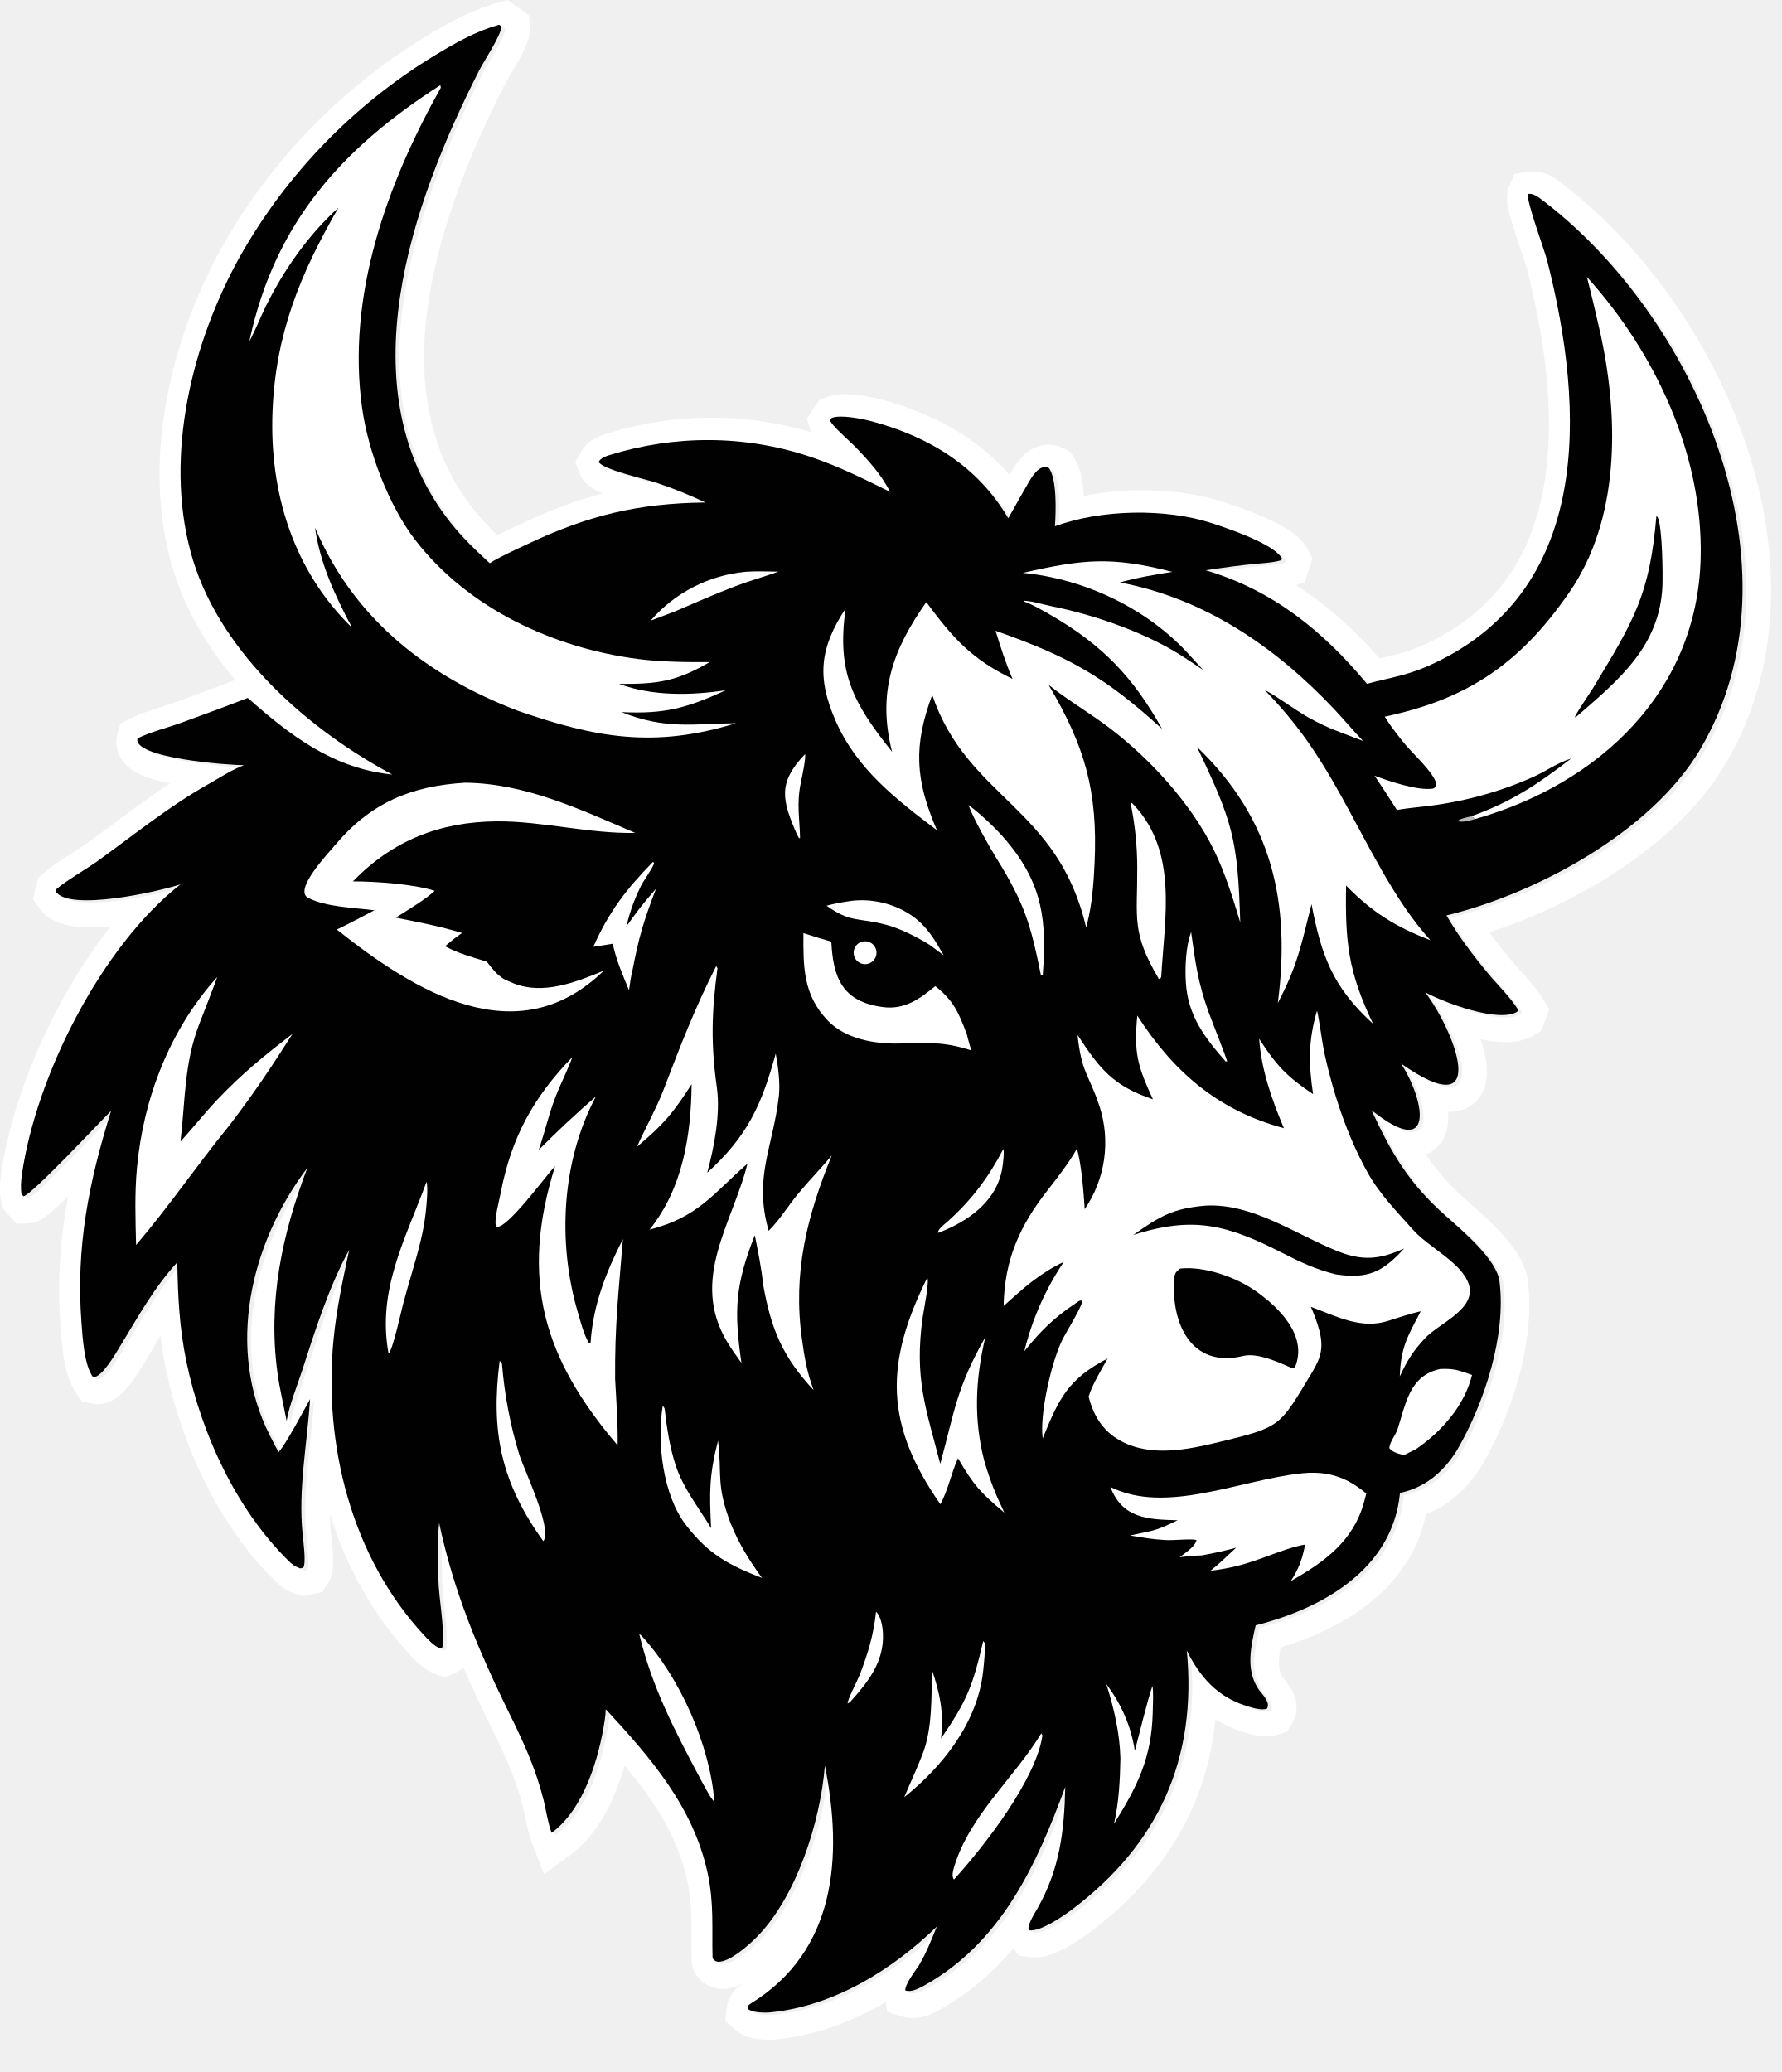
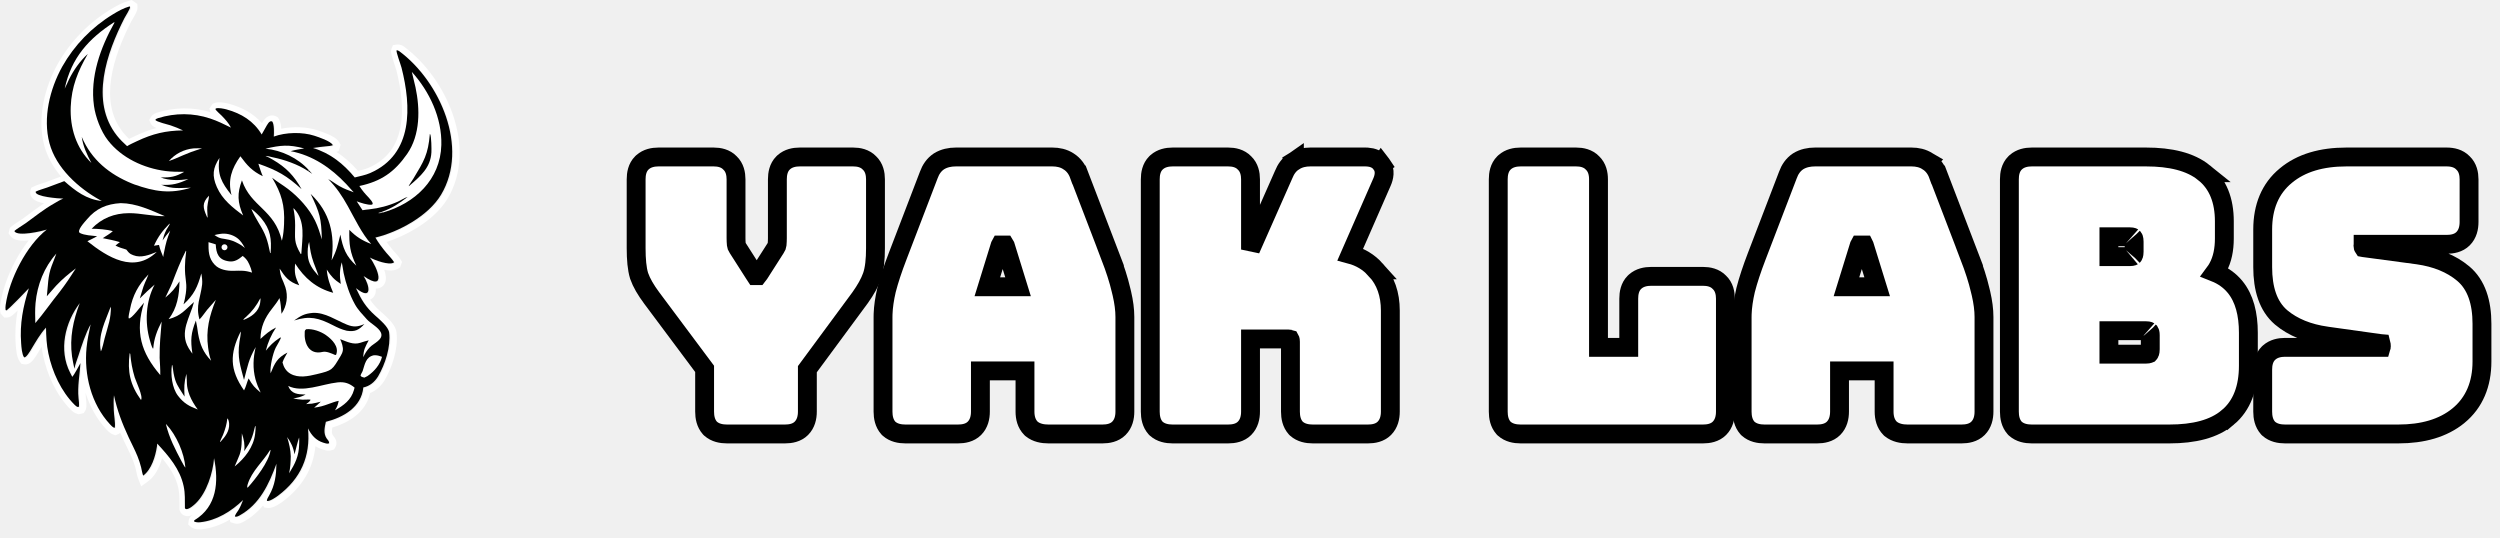
- <svg xmlns="http://www.w3.org/2000/svg" width="49" height="57" viewBox="0 0 49 57" fill="none">
+ <svg xmlns="http://www.w3.org/2000/svg" width="265" height="57" viewBox="0 0 265 57" fill="none">
  <path d="M14.552 0.418L14.575 0.739C14.586 0.89 14.552 1.019 14.532 1.086C14.508 1.165 14.477 1.242 14.448 1.308C14.388 1.441 14.312 1.584 14.24 1.711C14.168 1.839 14.091 1.968 14.029 2.072C13.962 2.186 13.922 2.254 13.904 2.289C12.98 4.102 12.094 6.229 11.783 8.322C11.474 10.406 11.741 12.392 13.036 14.024C13.238 14.279 13.446 14.496 13.681 14.723C13.933 14.596 14.193 14.478 14.331 14.413C15.117 14.041 15.845 13.765 16.584 13.572C16.572 13.566 16.56 13.562 16.548 13.556C16.466 13.521 16.37 13.476 16.281 13.418C16.224 13.38 16.032 13.254 15.939 13.014L15.822 12.71L15.984 12.428C16.192 12.068 16.576 11.962 16.665 11.934C18.507 11.363 20.459 11.336 22.309 11.889C22.3 11.865 22.29 11.839 22.283 11.812L22.199 11.511L22.533 11.01L22.726 10.931C22.908 10.857 23.096 10.845 23.222 10.844C23.363 10.842 23.506 10.855 23.634 10.872C23.889 10.906 24.139 10.963 24.29 11.004C25.637 11.371 26.852 12.012 27.77 13.063C27.834 12.951 27.93 12.792 28.025 12.674C28.11 12.569 28.254 12.414 28.463 12.318C28.698 12.21 28.979 12.195 29.246 12.325L29.299 12.352L29.441 12.432L29.532 12.567C29.659 12.757 29.719 12.974 29.753 13.14C29.787 13.306 29.804 13.48 29.814 13.644C31.076 13.387 32.535 13.443 33.653 13.809C33.885 13.885 34.34 14.037 34.77 14.225C34.984 14.319 35.21 14.429 35.405 14.553C35.576 14.661 35.826 14.84 35.968 15.105L36.104 15.358L36.017 15.632L36.002 15.68L35.894 16.023L35.65 16.097C36.514 16.648 37.265 17.336 37.949 18.112C38.379 18.01 38.693 17.947 39.083 17.777C41.134 16.879 42.099 15.322 42.45 13.478C42.797 11.654 42.536 9.558 42.056 7.605L42.008 7.416C41.973 7.277 41.843 6.912 41.7 6.469C41.634 6.267 41.569 6.055 41.523 5.879C41.501 5.792 41.479 5.698 41.466 5.61C41.46 5.567 41.453 5.51 41.453 5.448C41.453 5.402 41.453 5.278 41.509 5.142L41.653 4.789L42.028 4.727C42.23 4.694 42.406 4.736 42.521 4.777C42.626 4.815 42.72 4.866 42.799 4.921L42.832 4.944L42.832 4.944C45.102 6.628 47.035 9.297 48.021 12.2C49.006 15.103 49.068 18.326 47.447 21.046C46.697 22.305 45.473 23.365 44.153 24.178C43.13 24.809 42.021 25.309 40.97 25.65C41.159 25.911 41.363 26.168 41.571 26.417L41.667 26.531C41.764 26.641 41.862 26.746 41.983 26.884C42.132 27.053 42.295 27.248 42.439 27.474L42.619 27.758L42.484 28.128L42.404 28.347L42.206 28.471C41.894 28.667 41.525 28.681 41.264 28.665C41.087 28.655 40.904 28.627 40.725 28.589C40.813 28.842 40.878 29.101 40.898 29.342C40.913 29.541 40.906 29.817 40.768 30.073C40.603 30.38 40.307 30.556 39.973 30.583C39.926 30.586 39.88 30.587 39.833 30.585C39.845 30.726 39.842 30.868 39.817 31.004C39.782 31.194 39.689 31.44 39.459 31.622C39.384 31.682 39.305 31.726 39.224 31.758C39.497 32.168 39.811 32.535 40.237 32.924L40.322 33L40.322 33C40.527 33.183 40.912 33.51 41.245 33.864C41.413 34.043 41.585 34.246 41.723 34.46C41.857 34.667 41.992 34.932 42.029 35.23L42.039 35.309C42.222 36.99 41.554 38.962 40.772 40.303L40.768 40.31L40.764 40.316C40.4 40.907 39.89 41.399 39.225 41.661C38.795 43.734 36.911 44.816 35.227 45.322C35.203 45.452 35.187 45.57 35.183 45.685C35.175 45.89 35.21 46.029 35.283 46.142L35.295 46.157C35.306 46.172 35.319 46.188 35.34 46.214C35.374 46.257 35.434 46.331 35.487 46.414C35.563 46.533 35.823 46.971 35.532 47.433L35.401 47.642L35.166 47.718C34.91 47.801 34.665 47.764 34.529 47.736C34.383 47.706 34.236 47.657 34.173 47.637L34.172 47.637C33.897 47.55 33.652 47.435 33.434 47.297C33.203 49.652 32.046 51.605 29.994 53.146C29.863 53.244 29.619 53.417 29.355 53.563C29.224 53.636 29.072 53.711 28.915 53.766C28.776 53.814 28.55 53.877 28.306 53.838L28.022 53.794L27.878 53.591C27.33 54.249 26.666 54.833 25.842 55.29L25.841 55.29C25.766 55.332 25.631 55.406 25.476 55.456C25.326 55.505 25.075 55.559 24.799 55.47L24.41 55.343L24.363 55.078C23.463 55.606 22.46 55.988 21.389 56.099C21.264 56.113 21.087 56.118 20.91 56.1C20.821 56.091 20.715 56.074 20.608 56.042C20.509 56.013 20.357 55.955 20.22 55.835L19.948 55.595L19.995 55.236C19.995 55.233 19.995 55.231 19.996 55.227C19.996 55.224 19.997 55.218 19.997 55.213C19.999 55.203 20.001 55.185 20.005 55.164C20.012 55.122 20.027 55.049 20.065 54.965C20.153 54.773 20.295 54.665 20.39 54.607L20.39 54.606C20.427 54.584 20.462 54.561 20.497 54.538C20.47 54.553 20.443 54.567 20.415 54.58C20.28 54.643 20.084 54.715 19.859 54.713L19.849 54.712L19.839 54.712C19.673 54.705 19.509 54.649 19.373 54.555C19.238 54.461 19.033 54.254 19.025 53.921C19.004 53.067 19.057 52.549 18.933 51.875L18.905 51.738C18.647 50.535 18.001 49.545 17.18 48.57C17.107 48.83 17.018 49.093 16.911 49.349C16.652 49.968 16.265 50.606 15.681 51.034L14.968 51.555L14.645 50.734C14.574 50.553 14.527 50.352 14.492 50.191C14.452 50.007 14.43 49.885 14.4 49.76L14.365 49.627C14.281 49.315 14.178 49.008 14.058 48.709L14.057 48.708C13.78 48.016 13.469 47.452 13.124 46.71C12.992 46.425 12.866 46.146 12.747 45.868C12.697 45.917 12.647 45.953 12.604 45.978C12.541 46.015 12.482 46.036 12.479 46.037C12.467 46.041 12.469 46.041 12.475 46.038L12.23 46.146L11.971 46.048C11.77 45.972 11.611 45.844 11.514 45.757C11.409 45.663 11.316 45.561 11.26 45.501L11.259 45.501C10.233 44.391 9.515 43.062 9.076 41.647C9.078 41.796 9.084 41.944 9.096 42.091L9.106 42.195L9.128 42.399C9.138 42.493 9.149 42.603 9.156 42.705C9.163 42.811 9.168 42.934 9.162 43.049C9.16 43.107 9.154 43.177 9.14 43.249C9.128 43.312 9.1 43.43 9.025 43.55L8.875 43.793L8.596 43.856L8.515 43.874L8.335 43.914L8.16 43.858C8.031 43.817 7.911 43.763 7.793 43.682C7.687 43.609 7.602 43.526 7.544 43.468L7.543 43.467C5.987 41.926 4.992 39.718 4.566 37.664C4.501 37.351 4.452 37.047 4.416 36.749C4.397 36.779 4.379 36.809 4.36 36.84L3.991 37.452C3.945 37.529 3.793 37.789 3.625 38.015C3.543 38.127 3.433 38.262 3.305 38.373C3.242 38.428 3.151 38.497 3.038 38.549C2.925 38.601 2.742 38.657 2.525 38.613L2.266 38.56L2.11 38.346C1.885 38.037 1.797 37.619 1.752 37.332C1.702 37.016 1.681 36.69 1.666 36.494C1.57 35.231 1.659 34.063 1.872 32.913C1.789 32.994 1.71 33.07 1.636 33.139C1.526 33.242 1.418 33.339 1.324 33.413C1.279 33.45 1.223 33.491 1.165 33.527C1.136 33.545 1.095 33.569 1.045 33.59C1.004 33.608 0.908 33.647 0.781 33.653L0.46 33.667L0.058 33.222L0.025 33.028C-0.02 32.761 0.005 32.474 0.031 32.29C0.237 30.837 0.818 29.186 1.62 27.683C2.034 26.907 2.515 26.156 3.047 25.484C2.757 25.511 2.464 25.522 2.2 25.501C2.021 25.488 1.827 25.458 1.646 25.394C1.47 25.331 1.244 25.215 1.084 24.986L0.907 24.735L1.047 24.155L1.204 24.015C1.366 23.868 1.634 23.693 1.843 23.557C2.084 23.402 2.292 23.271 2.424 23.176C3.135 22.662 3.876 22.078 4.67 21.554C4.421 21.501 4.176 21.436 3.969 21.352C3.823 21.293 3.634 21.201 3.481 21.054C3.311 20.889 3.126 20.585 3.23 20.2L3.31 19.904L3.584 19.767C3.806 19.656 4.059 19.569 4.276 19.498C4.514 19.42 4.702 19.364 4.875 19.301C5.41 19.106 5.941 18.91 6.468 18.708C5.656 17.737 5.014 16.632 4.689 15.416C3.91 12.509 4.743 9.251 6.108 6.793L6.109 6.79L6.11 6.788C7.453 4.412 9.383 2.42 11.716 1.004L11.718 1.003C12.302 0.65 12.892 0.306 13.646 0.09L13.959 0L14.552 0.418ZM13.833 0.744C13.174 0.933 12.652 1.234 12.07 1.586L11.861 1.714C9.721 3.061 7.948 4.919 6.703 7.123L6.642 7.234C5.368 9.583 4.64 12.601 5.346 15.24C6.049 17.864 8.409 20.002 10.729 21.28L10.898 21.372C9.264 21.203 8.098 20.306 6.92 19.264C6.318 19.497 5.714 19.72 5.108 19.941L4.963 19.991C4.611 20.11 4.192 20.225 3.888 20.376C3.742 20.918 6.391 21.117 6.817 21.113C6.449 21.256 6.16 21.453 5.822 21.645C4.756 22.246 3.814 23.011 2.823 23.728L2.763 23.77C2.443 23.992 1.873 24.329 1.659 24.52L1.641 24.595C2.024 25.141 4.455 24.595 5.072 24.391C2.905 26.083 1.09 29.669 0.705 32.385C0.682 32.547 0.669 32.751 0.696 32.913L0.75 32.972C0.955 32.963 2.87 30.906 3.16 30.625C2.546 32.579 2.189 34.385 2.345 36.443C2.377 36.859 2.419 37.613 2.661 37.945C2.862 37.986 3.197 37.45 3.355 37.19L3.41 37.098C3.905 36.286 4.336 35.493 4.982 34.789C4.999 35.732 5.038 36.586 5.233 37.525C5.639 39.485 6.585 41.56 8.022 42.983C8.142 43.102 8.208 43.158 8.367 43.209L8.447 43.191C8.531 43.057 8.448 42.459 8.428 42.263C8.304 41.028 8.556 39.783 8.635 38.554C8.429 38.915 8.003 39.741 7.768 40.014C7.685 39.862 7.608 39.711 7.53 39.557C6.317 37.167 6.984 34.273 8.559 32.192C7.859 34.028 7.47 35.866 7.738 37.83C7.798 38.273 7.904 38.711 7.989 39.153C8.063 38.717 8.288 38.167 8.428 37.733C8.766 36.685 9.171 35.413 9.712 34.447C9.537 35.262 9.361 36.077 9.279 36.917C9 39.794 9.765 42.882 11.759 45.038L11.857 45.142C11.953 45.241 12.067 45.345 12.18 45.398L12.211 45.411C12.253 45.392 12.277 45.393 12.281 45.355C12.333 44.804 12.181 44.072 12.165 43.532C12.149 43.028 12.129 42.434 12.185 41.964C12.531 43.58 13.045 44.921 13.742 46.423C14.062 47.112 14.405 47.745 14.69 48.455C14.839 48.826 14.963 49.206 15.06 49.594C15.126 49.865 15.181 50.235 15.278 50.484C16.167 49.834 16.581 48.438 16.74 47.389C16.755 47.288 16.765 47.187 16.768 47.084C17.995 48.41 19.179 49.769 19.571 51.595C19.748 52.421 19.686 53.079 19.706 53.905C19.707 53.971 19.778 54.017 19.84 54.029L19.866 54.032C20.142 54.034 20.548 53.702 20.782 53.486L20.871 53.402C22 52.304 22.675 50.188 22.795 48.633C23.299 51.152 23.102 53.744 20.746 55.187C20.677 55.229 20.678 55.259 20.67 55.324C20.799 55.437 21.149 55.44 21.318 55.422C23.063 55.241 24.653 54.249 25.875 53.063C25.726 53.426 25.578 53.808 25.374 54.143C25.276 54.289 24.983 54.674 25.009 54.822C25.171 54.875 25.363 54.776 25.512 54.694C27.645 53.513 28.619 51.365 29.408 49.221C29.381 50.449 29.254 51.484 28.641 52.568C28.561 52.711 28.336 53.058 28.412 53.166C28.718 53.214 29.351 52.777 29.584 52.602C31.977 50.806 33.037 48.449 32.751 45.471C33.111 46.192 33.587 46.74 34.376 46.987C34.535 47.037 34.756 47.115 34.923 47.079L34.956 47.07C35.069 46.891 34.812 46.667 34.712 46.513C34.368 45.982 34.519 45.348 34.647 44.777C36.486 44.312 38.416 43.231 38.617 41.134C39.271 40.999 39.78 40.589 40.148 40.016L40.184 39.96C40.937 38.668 41.542 36.808 41.354 35.315C41.277 34.703 40.312 33.903 39.869 33.509C38.857 32.609 38.396 31.815 37.833 30.605C39.584 32.002 39.316 30.365 38.646 29.324C41.147 31.072 40.118 28.422 39.309 27.361C39.814 27.635 41.285 28.198 41.819 27.909L41.844 27.894L41.864 27.839C41.663 27.523 41.398 27.257 41.152 26.975L41.048 26.853C40.635 26.357 40.215 25.808 39.896 25.248C42.318 24.662 45.414 23.015 46.798 20.803L46.862 20.697C49.84 15.701 46.733 8.685 42.426 5.491C42.351 5.435 42.236 5.383 42.139 5.399L42.137 5.407C42.09 5.602 42.585 6.921 42.668 7.248C43.708 11.335 43.935 16.396 39.356 18.4C38.789 18.649 38.285 18.72 37.706 18.875L37.592 18.74C36.409 17.352 35.061 16.282 33.27 15.753C33.769 15.679 34.262 15.607 34.764 15.565C34.932 15.551 35.115 15.535 35.282 15.495L35.352 15.475L35.368 15.427C35.154 15.029 33.901 14.607 33.441 14.456C32.181 14.043 30.396 14.071 29.125 14.542C29.151 14.157 29.18 13.322 28.985 12.978L28.966 12.946C28.658 12.773 28.409 13.332 28.278 13.55C28.128 13.802 27.989 14.067 27.841 14.321C27.031 12.949 25.77 12.142 24.259 11.703L24.111 11.661C23.854 11.591 23.233 11.46 22.983 11.562L22.939 11.628C22.977 11.767 23.465 12.186 23.593 12.317L23.733 12.462C24.06 12.803 24.378 13.172 24.588 13.593C23.893 13.252 23.263 12.934 22.526 12.675L22.377 12.624C20.584 12.027 18.671 12.025 16.867 12.585L16.824 12.598C16.724 12.632 16.625 12.679 16.574 12.768C16.653 12.972 17.885 13.25 18.168 13.345C18.642 13.504 19.059 13.675 19.511 13.887C17.669 13.909 16.294 14.236 14.622 15.028L14.377 15.144C14.101 15.273 13.761 15.436 13.576 15.559C13.206 15.217 12.879 14.909 12.565 14.525L12.502 14.448C9.648 10.85 11.367 5.816 13.21 2.153L13.297 1.98C13.413 1.753 13.881 1.047 13.896 0.81V0.789L13.833 0.744Z" fill="white" />
  <path d="M13.729 0.68L13.791 0.724C13.807 0.937 13.312 1.681 13.193 1.916C11.319 5.592 9.499 10.729 12.398 14.383C12.731 14.803 13.076 15.13 13.472 15.494C13.718 15.33 14.24 15.095 14.518 14.964C16.189 14.172 17.564 13.845 19.406 13.823C18.954 13.61 18.538 13.44 18.063 13.281C17.78 13.186 16.548 12.908 16.469 12.704C16.528 12.602 16.649 12.556 16.762 12.52C18.567 11.961 20.48 11.962 22.273 12.56C23.075 12.827 23.742 13.165 24.483 13.529C24.243 13.047 23.862 12.635 23.488 12.252C23.36 12.122 22.873 11.702 22.834 11.564L22.878 11.498C23.129 11.396 23.75 11.527 24.007 11.597C25.584 12.026 26.901 12.84 27.736 14.257C27.885 14.002 28.023 13.738 28.173 13.486C28.304 13.268 28.553 12.709 28.861 12.882C29.077 13.203 29.047 14.081 29.02 14.478C30.291 14.007 32.076 13.979 33.336 14.392C33.796 14.543 35.05 14.965 35.263 15.362L35.248 15.411C35.063 15.467 34.852 15.484 34.66 15.5C34.157 15.542 33.664 15.614 33.166 15.688C35.014 16.234 36.391 17.357 37.602 18.811C38.18 18.656 38.684 18.584 39.251 18.336C43.831 16.332 43.603 11.271 42.564 7.184C42.479 6.851 41.969 5.496 42.035 5.335C42.131 5.319 42.246 5.371 42.322 5.427C46.628 8.621 49.735 15.637 46.758 20.633C45.408 22.898 42.252 24.588 39.791 25.183C40.111 25.743 40.53 26.293 40.943 26.789C41.217 27.118 41.53 27.413 41.76 27.775L41.739 27.83C41.227 28.151 39.717 27.575 39.204 27.297C40.013 28.358 41.043 31.007 38.542 29.26C39.212 30.301 39.48 31.938 37.728 30.541C38.291 31.751 38.753 32.545 39.765 33.445C40.208 33.839 41.172 34.638 41.249 35.251C41.438 36.744 40.832 38.604 40.079 39.895C39.708 40.498 39.187 40.931 38.512 41.069C38.312 43.167 36.382 44.248 34.542 44.712C34.414 45.284 34.263 45.918 34.607 46.449C34.707 46.602 34.964 46.826 34.851 47.006C34.681 47.061 34.441 46.976 34.271 46.923C33.483 46.675 33.006 46.128 32.647 45.407C32.933 48.384 31.872 50.741 29.48 52.537C29.247 52.713 28.613 53.15 28.307 53.102C28.231 52.994 28.456 52.646 28.537 52.504C29.15 51.42 29.277 50.385 29.304 49.156C28.515 51.301 27.541 53.449 25.408 54.63C25.259 54.712 25.066 54.81 24.905 54.758C24.879 54.61 25.172 54.225 25.27 54.079C25.474 53.744 25.622 53.362 25.771 52.999C24.549 54.184 22.958 55.177 21.214 55.358C21.045 55.376 20.694 55.373 20.565 55.259C20.574 55.194 20.573 55.165 20.641 55.123C22.998 53.68 23.194 51.088 22.691 48.569C22.57 50.124 21.896 52.24 20.767 53.337C20.562 53.536 20.076 53.97 19.761 53.967C19.695 53.965 19.603 53.916 19.601 53.84C19.581 53.015 19.644 52.357 19.466 51.531C19.074 49.705 17.891 48.345 16.663 47.02C16.66 47.122 16.651 47.224 16.635 47.324C16.477 48.374 16.062 49.77 15.174 50.42C15.076 50.171 15.022 49.801 14.956 49.53C14.858 49.142 14.734 48.761 14.585 48.391C14.3 47.681 13.957 47.048 13.637 46.359C12.94 44.856 12.426 43.516 12.081 41.9C12.024 42.37 12.045 42.964 12.06 43.467C12.077 44.008 12.229 44.74 12.176 45.291C12.172 45.329 12.149 45.328 12.106 45.346C11.942 45.285 11.773 45.102 11.655 44.974C9.661 42.818 8.896 39.729 9.175 36.852C9.256 36.013 9.432 35.198 9.607 34.383C9.067 35.349 8.661 36.62 8.323 37.669C8.183 38.103 7.958 38.653 7.885 39.089C7.8 38.647 7.694 38.209 7.633 37.766C7.366 35.802 7.755 33.964 8.455 32.128C6.879 34.209 6.212 37.102 7.425 39.492C7.503 39.646 7.581 39.798 7.663 39.95C7.898 39.677 8.325 38.85 8.53 38.49C8.451 39.718 8.199 40.964 8.324 42.199C8.344 42.395 8.426 42.992 8.343 43.127L8.262 43.145C8.103 43.094 8.037 43.037 7.918 42.919C6.48 41.495 5.535 39.421 5.128 37.461C4.933 36.522 4.894 35.667 4.877 34.725C4.232 35.429 3.8 36.222 3.305 37.033C3.191 37.221 2.786 37.928 2.556 37.881C2.315 37.549 2.272 36.795 2.241 36.379C2.084 34.32 2.442 32.515 3.056 30.56C2.765 30.842 0.85 32.899 0.645 32.908L0.592 32.849C0.564 32.687 0.578 32.483 0.601 32.321C0.985 29.605 2.8 26.019 4.967 24.327C4.35 24.531 1.92 25.077 1.537 24.531L1.555 24.456C1.782 24.252 2.417 23.882 2.718 23.664C3.709 22.947 4.651 22.182 5.717 21.58C6.056 21.389 6.344 21.192 6.713 21.049C6.287 21.052 3.637 20.854 3.783 20.312C4.13 20.139 4.629 20.013 5.004 19.876C5.609 19.655 6.214 19.433 6.815 19.2C7.993 20.242 9.159 21.138 10.793 21.308L10.624 21.216C8.304 19.938 5.944 17.8 5.242 15.176C4.524 12.495 5.286 9.423 6.599 7.059C7.884 4.784 9.732 2.877 11.965 1.521C12.547 1.17 13.07 0.869 13.729 0.68Z" fill="#000100" />
  <path d="M36.229 27.805C36.262 27.874 36.387 28.768 36.425 28.942C36.673 30.072 37.052 31.233 37.615 32.246C37.946 32.847 38.411 33.312 38.856 33.816C39.288 34.306 40.114 34.683 40.37 35.242C40.712 35.99 39.59 36.385 39.187 36.827C38.867 37.178 38.714 37.418 38.506 37.865C38.535 37.061 38.717 36.77 39.082 36.074C38.892 36.11 38.407 36.263 38.197 36.333C37.456 36.578 36.783 36.221 36.058 35.949C36.141 36.124 36.232 36.38 36.282 36.56C36.416 37.043 36.35 37.327 36.103 37.736C35.195 39.24 35.27 39.251 33.558 39.665C32.674 39.879 31.642 40.102 30.79 39.617C30.324 39.352 30.07 38.92 29.946 38.417C30.061 38.059 30.285 37.706 30.468 37.371C29.377 37.94 29.131 38.471 28.683 39.569C28.592 38.916 28.922 37.466 29.222 36.861C29.333 36.637 29.783 35.916 29.772 35.78C29.676 35.77 29.677 35.796 29.573 35.864C28.999 36.244 28.602 36.639 28.178 37.172C28.392 36.295 28.76 35.462 29.264 34.713C28.593 35.033 28.151 35.437 27.608 35.926C27.631 34.654 28.051 33.714 28.831 32.727C29.052 32.447 29.441 31.938 29.604 31.634L29.625 31.595C29.752 32.053 29.808 32.784 29.839 33.264C30.405 32.435 30.556 31.391 30.247 30.436C29.95 29.538 29.754 29.533 29.641 28.47C30.245 29.394 30.614 29.872 31.715 30.241C31.28 29.3 31.192 28.957 31.285 27.938C32.274 29.481 33.514 30.555 35.318 31.036C34.99 30.26 34.693 29.419 34.639 28.577C35.105 29.309 35.419 29.632 36.121 30.099C35.994 29.25 35.988 28.624 36.229 27.805Z" fill="white" />
  <path d="M32.464 34.897C33.134 34.827 33.998 35.133 34.542 35.516C35.179 35.964 35.975 36.739 35.629 37.599C35.615 37.633 35.545 37.622 35.513 37.623C35.151 37.467 34.586 37.207 34.199 37.302C32.751 37.654 32.211 36.377 32.301 35.173C32.312 35.032 32.346 34.986 32.464 34.897Z" fill="#000100" />
  <path d="M33.167 33.166C34.45 33.096 35.64 33.954 36.781 34.414C37.482 34.697 37.952 34.649 38.626 34.346C38.034 34.994 37.633 35.189 36.75 35.058C36.203 34.924 35.783 34.726 35.285 34.472C33.758 33.694 32.842 33.443 31.175 33.972C31.904 33.459 32.261 33.243 33.167 33.166Z" fill="#000100" />
  <path d="M28.136 15.76C29.789 15.384 30.57 15.299 32.246 15.732C31.783 15.805 31.254 15.894 30.807 16.023C33.153 16.467 35.095 17.805 36.708 19.516C36.976 19.8 37.228 20.106 37.496 20.383C36.904 20.152 36.546 20.05 35.975 19.727C35.608 19.52 35.128 19.151 34.79 18.982C35.697 19.919 36.235 20.719 36.877 21.867C37.588 23.139 38.354 24.781 39.348 25.865C38.4 25.5 37.748 25.1 37.029 24.361C37.001 25.913 37.085 26.734 37.771 28.165C36.659 27.152 36.349 26.292 36.078 24.872C35.793 25.997 35.701 26.544 35.151 27.593C35.508 24.837 35.001 22.537 32.929 20.55C33.916 22.62 34.05 23.094 34.117 25.376C33.921 24.721 33.699 24.012 33.399 23.397C32.776 22.12 31.655 20.889 30.528 20.031C29.971 19.607 29.42 19.295 28.845 18.84C29.843 20.528 30.202 21.757 30.11 23.75C30.086 24.29 30.039 24.896 29.903 25.421C29.895 25.453 29.886 25.484 29.878 25.515C29.098 22.173 26.611 21.967 25.644 19.117C25.126 20.509 25.169 21.446 25.774 22.839C24.658 21.996 23.57 21.158 22.989 19.835C22.458 18.627 22.553 17.819 23.262 16.74C23.009 18.5 23.471 19.343 24.54 20.682C24.131 19.074 24.544 17.89 25.481 16.564C26.207 17.542 26.711 18.124 27.854 18.677C27.666 18.251 27.524 17.796 27.386 17.352C29.409 18.065 30.407 18.626 31.967 20.053C31.18 18.638 30.328 17.744 28.913 16.925C28.699 16.801 28.393 16.623 28.165 16.546L28.174 16.526C28.436 16.541 28.674 16.626 28.926 16.677C30.119 16.914 31.608 17.432 32.624 18.117L32.745 18.047C31.601 16.758 29.848 15.922 28.136 15.76Z" fill="white" />
  <path d="M32.745 18.047L33.097 18.431L32.624 18.117L32.745 18.047Z" fill="#000100" />
  <path d="M12.112 2.344C12.114 2.352 12.129 2.408 12.126 2.413C10.64 5.062 9.53 8.148 9.962 11.227C10.128 12.413 10.691 13.91 11.431 14.866C12.884 16.743 15.236 17.831 17.555 18.129C18.196 18.212 18.877 18.217 19.52 18.215C18.601 18.752 18.071 18.822 17.031 18.813C17.945 19.157 19.018 19.131 19.968 18.988C18.87 19.488 18.277 19.645 17.096 19.59C18.302 20.074 19.07 19.912 20.247 19.895C18.004 20.588 16.399 20.302 14.24 19.551C14.157 19.52 14.074 19.488 13.992 19.454C11.596 18.479 9.694 16.936 8.666 14.515C8.8 15.496 9.227 16.41 9.687 17.271C8.061 15.688 7.409 13.537 7.497 11.317C7.581 9.185 8.258 7.535 9.31 5.714C8.487 6.452 7.807 7.428 7.319 8.412C7.158 8.738 7.031 9.073 6.859 9.392L6.868 9.35C7.566 6.128 9.403 4.081 12.112 2.344Z" fill="white" />
  <path d="M43.653 7.619C45.53 9.696 46.858 12.509 46.782 15.369C46.685 19.037 43.982 21.561 40.591 22.528L40.465 22.458C41.57 22.063 42.289 21.582 43.219 20.868C42.859 20.974 42.523 21.218 42.179 21.372C41.211 21.806 40.177 22.078 39.122 22.192C38.904 22.216 38.638 22.243 38.427 22.282C38.227 21.964 38.021 21.65 37.811 21.339C38.164 21.474 38.993 21.759 39.412 21.695C39.482 21.684 39.495 21.613 39.51 21.562C39.437 21.229 38.8 20.684 38.562 20.367C38.377 20.123 38.267 20.002 38.092 19.715C40.385 19.231 41.821 18.245 43.166 16.3C44.553 14.296 44.537 11.566 44.04 9.24C43.919 8.698 43.791 8.157 43.653 7.619Z" fill="white" />
  <path d="M45.565 14.198L45.599 14.226C45.733 14.492 45.744 15.826 45.73 16.135C45.651 17.771 44.552 18.688 43.391 19.692C43.357 19.726 43.379 19.711 43.32 19.729C43.33 19.663 43.751 19.045 43.827 18.92C44.947 17.069 45.381 16.368 45.565 14.198Z" fill="#000100" />
  <path d="M12.799 21.532C14.453 21.549 15.978 22.274 17.474 22.913C16.206 22.939 14.917 22.588 13.678 22.595C12.103 22.604 10.801 23.121 9.708 24.246C10.318 24.245 11.39 24.32 11.959 24.507C11.69 24.754 11.21 25.037 10.888 25.244C11.535 25.373 12.081 25.476 12.71 25.666C12.53 25.788 12.408 25.891 12.241 26.031C12.639 26.241 12.965 26.322 13.391 26.456C13.569 26.678 13.622 26.77 13.855 26.93C13.944 26.973 14.033 27.013 14.124 27.05C14.941 27.38 15.847 27.018 16.611 26.702C14.215 29.034 11.391 27.262 9.265 25.571C9.591 25.419 9.975 25.208 10.3 25.041C9.748 24.972 8.971 24.953 8.479 24.701C8.065 24.489 9.013 23.492 9.211 23.256C10.186 22.094 11.294 21.621 12.799 21.532Z" fill="white" />
  <path d="M19.702 26.576L19.737 26.634C19.576 27.845 19.55 28.71 19.72 29.92C19.821 30.644 19.648 31.551 19.455 32.262C20.572 31.243 20.946 30.403 21.339 28.985C21.405 29.332 21.465 29.801 21.426 30.149C21.265 31.564 20.723 32.388 21.145 33.859C21.453 33.553 21.684 33.165 21.963 32.83C22.263 32.468 22.579 32.149 22.881 31.785C22.195 33.471 21.804 35.016 22.062 36.852C22.132 37.355 22.2 37.756 22.381 38.241C21.526 37.325 21.21 36.561 20.991 35.328C20.951 34.91 20.846 34.389 20.763 33.979C20.23 35.343 20.183 36.025 20.396 37.494C20.256 37.299 20.121 37.114 19.998 36.907C18.973 35.187 20.156 33.641 20.563 32.01C19.609 32.846 19.2 33.487 17.869 33.826C18.784 32.685 19.008 31.241 19.026 29.826C18.504 30.636 18.258 30.926 17.523 31.547C17.74 31.055 18.054 30.495 18.243 30.004C18.709 28.79 19.108 27.743 19.702 26.576Z" fill="white" />
  <path d="M15.739 29.086C15.733 29.154 15.432 29.816 15.372 29.953C15.125 30.512 15.014 31.066 14.819 31.635C15.324 31.124 15.849 30.634 16.392 30.164C15.446 31.944 15.332 34.184 15.893 36.095C15.971 36.359 16.059 36.717 16.201 36.944L16.246 36.934C16.316 35.891 16.669 35.002 17.135 34.087C17.017 35.56 16.91 36.431 16.921 37.936C16.953 38.526 17.001 39.175 16.99 39.761C14.941 37.36 14.294 35.181 15.271 32.077C15.015 32.347 13.897 33.881 13.644 33.741C13.586 33.559 13.734 33.024 13.773 32.819C14.063 31.301 14.665 30.195 15.739 29.086Z" fill="white" />
  <path d="M35.775 40.535C35.795 40.532 35.816 40.53 35.837 40.528C36.543 40.463 37.051 40.641 37.585 41.086C37.564 41.167 37.543 41.249 37.521 41.33C37.225 42.396 36.439 42.965 35.511 43.493C35.739 43.129 35.818 42.907 35.903 42.49C35.58 42.541 35.168 42.699 34.852 42.815C34.271 43.027 33.908 43.136 33.297 43.212C33.531 43.028 33.782 42.783 34.003 42.577C33.66 42.669 33.406 42.725 33.055 42.789C32.83 42.794 32.676 42.81 32.45 42.838C32.585 42.736 32.9 42.528 32.912 42.364C32.751 42.324 32.292 42.38 32.055 42.366C31.686 42.344 31.447 42.302 31.085 42.24C31.712 42.104 31.755 42.135 32.395 41.822C31.571 41.8 30.878 41.775 30.546 40.907C32.078 41.668 34.092 40.719 35.775 40.535Z" fill="white" />
  <path d="M5.974 26.878C5.974 26.91 5.536 28.029 5.48 28.175C5.062 29.26 5.098 30.282 4.965 31.404C5.304 31.03 5.61 30.643 5.962 30.268C6.626 29.563 7.281 29.027 8.046 28.443C7.455 29.37 6.981 30.085 6.306 30.964C5.425 32.045 4.635 33.208 3.744 34.248C3.726 33.531 3.702 32.843 3.768 32.126C3.945 30.201 4.675 28.323 5.974 26.878Z" fill="white" />
  <path d="M25.508 35.149C25.573 35.229 25.407 36.064 25.383 36.231C25.144 37.917 25.471 38.745 25.865 40.27C26.262 38.809 26.314 38.176 27.105 36.785C26.831 37.941 26.778 39.04 27.078 40.196C27.242 40.748 27.38 41.095 27.627 41.611C26.981 41.07 26.779 40.856 26.353 40.114C26.164 40.533 26.084 40.986 25.868 41.381C24.33 39.175 24.34 37.501 25.508 35.149Z" fill="white" />
  <path d="M22.101 25.67C22.355 25.753 22.611 25.831 22.868 25.904C22.918 26.882 23.157 27.558 24.29 27.705C24.88 27.781 25.288 27.49 25.728 27.128C26.237 27.527 26.379 27.872 26.599 28.463C26.63 28.602 26.679 28.758 26.718 28.896C25.955 28.649 25.514 28.689 24.737 28.707C24.066 28.723 23.26 28.584 22.775 28.08C22.087 27.366 22.095 26.582 22.101 25.67Z" fill="white" />
  <path d="M18.231 38.677C18.265 38.708 18.281 38.736 18.287 38.784C18.346 39.296 18.424 39.808 18.583 40.3C18.79 40.94 19.218 41.468 19.562 42.04C19.513 41.057 19.506 40.594 19.752 39.631C19.868 40.58 19.69 40.814 20.095 41.898C20.322 42.462 20.606 42.92 20.962 43.409C20.044 43.054 19.482 42.754 18.859 41.939C18.239 41.128 18.063 39.675 18.231 38.677Z" fill="white" />
  <path d="M39.622 37.66C40.012 37.645 40.121 37.696 40.493 37.825C40.285 38.673 39.655 39.384 38.948 39.867L38.622 40.029C38.473 39.991 38.31 39.958 38.217 39.836C38.239 39.646 38.386 39.491 38.445 39.315C38.676 38.613 38.767 37.839 39.622 37.66Z" fill="white" />
  <path d="M31.096 22.07C31.146 22.096 31.148 22.098 31.186 22.139C32.412 23.446 32.036 25.256 31.943 26.877L31.913 26.931L31.875 26.926C31.118 25.639 31.289 25.269 31.284 23.888C31.285 23.277 31.221 22.668 31.096 22.07Z" fill="white" />
  <path d="M17.585 44.95C17.606 44.964 17.627 44.977 17.644 44.996C18.713 46.148 19.534 48.028 19.652 49.565C19.564 49.503 19.332 49.059 19.265 48.934C18.566 47.618 17.93 46.406 17.585 44.95Z" fill="white" />
-   <path d="M27.046 45.145L27.087 45.193C27.11 45.376 27.064 45.793 27.043 45.99C26.886 47.384 25.939 48.588 24.875 49.44C25.056 49.005 25.228 48.651 25.4 48.198C25.646 47.524 25.624 46.658 25.636 45.935C25.86 46.601 25.968 47.125 25.886 47.825C26.6 46.791 26.762 46.371 27.046 45.145Z" fill="white" />
+   <path d="M27.046 45.145L27.087 45.193C27.11 45.376 27.064 45.793 27.043 45.99C26.886 47.384 25.939 48.588 24.875 49.44C25.056 49.005 25.228 48.651 25.4 48.198C25.646 47.524 25.625 46.658 25.636 45.935C25.861 46.601 25.969 47.125 25.886 47.825C26.6 46.791 26.762 46.371 27.046 45.145Z" fill="white" />
  <path d="M26.645 22.148C26.989 22.402 27.423 22.814 27.694 23.139C28.698 24.343 28.796 25.351 28.684 26.827L28.632 26.818C28.352 25.422 28.177 24.843 27.411 23.611C27.228 23.317 26.746 22.466 26.645 22.148Z" fill="white" />
  <path d="M17.963 23.709L17.993 23.739C17.983 23.842 17.708 24.214 17.625 24.385C17.434 24.78 17.334 25.063 17.229 25.489C17.52 25.075 17.713 24.825 18.045 24.45C17.696 25.373 17.588 25.723 17.395 26.71C17.35 26.887 17.329 27.062 17.303 27.243C17.122 26.796 16.959 26.44 16.855 25.962C16.679 25.992 16.498 26.019 16.321 26.047C16.76 25.066 17.223 24.468 17.963 23.709Z" fill="white" />
  <path d="M28.644 47.684L28.676 47.741C28.499 48.954 27.091 50.769 26.244 51.703C26.168 51.632 26.222 51.438 26.251 51.344C26.685 49.923 27.89 48.926 28.644 47.684Z" fill="white" />
  <path d="M13.745 37.438C13.769 37.456 13.806 37.486 13.809 37.521C13.877 38.361 14.035 39.201 14.282 40.007C14.41 40.424 15.205 42.054 14.946 42.397C13.784 40.784 13.495 39.394 13.745 37.438Z" fill="white" />
  <path d="M11.734 32.51C11.78 32.691 11.732 33.17 11.71 33.36C11.681 33.614 11.636 33.866 11.576 34.115C11.441 34.686 11.244 35.281 11.094 35.852C11.035 36.078 10.801 37.148 10.689 37.237C10.365 35.478 11.161 34.076 11.734 32.51Z" fill="white" />
  <path d="M31.701 46.38C31.734 46.525 31.714 46.928 31.71 47.095C31.684 48.35 31.29 49.139 30.645 50.171C30.781 49.566 30.809 48.987 30.821 48.37C30.804 47.683 30.641 46.975 30.432 46.325C30.851 46.89 31.11 47.473 31.218 48.165C31.349 47.67 31.554 46.813 31.701 46.38Z" fill="white" />
  <path d="M23.332 24.796C23.941 24.694 24.607 24.849 25.108 25.207C25.509 25.493 25.721 25.866 25.96 26.281L25.57 25.991C25.2 25.761 24.725 25.522 24.3 25.42C23.564 25.243 23.379 25.373 22.738 24.915C22.962 24.857 23.104 24.83 23.332 24.796Z" fill="white" />
  <path d="M20.514 15.729C20.817 15.709 21.108 15.72 21.411 15.726C21.022 15.866 20.618 15.977 20.234 16.124C19.673 16.338 19.112 16.585 18.56 16.823L17.897 17.073C18.563 16.305 19.501 15.823 20.514 15.729Z" fill="white" />
  <path d="M32.766 25.641C32.887 26.497 32.947 27.007 33.248 27.847C33.325 28.06 33.735 29.089 33.757 29.199L33.714 29.198C33.145 28.553 32.685 27.949 32.623 27.054C32.594 26.628 32.617 26.041 32.766 25.641Z" fill="white" />
  <path d="M27.6 31.609C27.631 31.706 27.592 31.997 27.575 32.109C27.435 33.052 26.613 33.611 25.806 33.916C25.78 33.825 26.003 33.661 26.079 33.593C26.728 33.01 27.201 32.379 27.6 31.609Z" fill="white" />
  <path d="M24.098 44.339C24.232 44.458 24.278 44.743 24.288 44.923C24.33 45.712 23.875 46.279 23.378 46.829L23.317 46.862C23.314 46.748 23.585 46.239 23.646 46.083C23.877 45.486 24.031 44.981 24.098 44.339Z" fill="white" />
  <path d="M22.145 20.747C22.177 20.834 22.058 21.396 22.03 21.529C21.907 22.118 22 22.524 22.008 23.053L21.98 23.058L21.921 22.951C21.517 22.018 21.383 21.541 22.145 20.747Z" fill="white" />
  <path d="M23.701 25.909C23.858 25.859 24.029 25.939 24.09 26.093C24.151 26.247 24.082 26.422 23.933 26.493C23.827 26.544 23.701 26.531 23.608 26.461C23.514 26.39 23.467 26.273 23.487 26.157C23.506 26.041 23.589 25.945 23.701 25.909Z" fill="white" />
  <path d="M40.592 22.528C40.45 22.567 40.228 22.636 40.093 22.588C40.168 22.517 40.355 22.486 40.465 22.458L40.592 22.528Z" fill="#BCBCBB" />
+   <path d="M259.352 16.64C259.94 16.64 260.608 16.773 261.084 17.276C261.587 17.753 261.72 18.421 261.72 19.008V23.53C261.72 24.147 261.576 24.811 261.085 25.301C260.602 25.785 259.929 25.898 259.352 25.898H250.491V25.9C250.49 25.901 250.489 25.904 250.488 25.908C250.483 25.923 250.472 25.963 250.472 26.038C250.472 26.161 250.5 26.216 250.521 26.247L250.575 26.257L250.603 26.259L250.631 26.263L256.293 27.023L256.301 27.024C258.211 27.297 259.831 27.936 261.096 28.995C262.506 30.176 263.088 32.048 263.088 34.322V38.312C263.088 40.707 262.286 42.674 260.595 44.063L260.593 44.064C258.967 45.394 256.804 46 254.222 46H242.214C241.623 46 240.977 45.88 240.486 45.444L240.442 45.405L240.403 45.361C239.966 44.869 239.846 44.224 239.846 43.632V39.186C239.846 38.609 239.96 37.936 240.443 37.453L240.537 37.365C241.016 36.944 241.636 36.818 242.214 36.818H252.411C252.419 36.791 252.424 36.758 252.424 36.716C252.424 36.567 252.408 36.475 252.395 36.426C252.385 36.425 252.374 36.422 252.36 36.421L252.329 36.418L252.297 36.414L246.597 35.617L246.595 35.616C244.685 35.343 243.065 34.704 241.8 33.645L241.792 33.637C240.412 32.454 239.846 30.585 239.846 28.318V24.328C239.846 21.944 240.629 19.988 242.294 18.62C243.922 17.259 246.103 16.64 248.712 16.64H259.352Z" fill="white" stroke="black" stroke-width="2" />
+   <path d="M227.485 16.64C230.065 16.64 232.174 17.134 233.624 18.306H233.623C235.117 19.488 235.781 21.277 235.781 23.454V25.278C235.781 26.448 235.573 27.499 235.091 28.373C234.995 28.55 234.889 28.718 234.772 28.875C235.626 29.214 236.353 29.723 236.924 30.422C237.911 31.632 238.327 33.301 238.327 35.272V38.768C238.327 41.084 237.659 42.985 236.144 44.248L236.143 44.247C234.69 45.479 232.561 46 229.955 46H215.363C214.772 46 214.126 45.88 213.635 45.444L213.591 45.405L213.552 45.361C213.115 44.869 212.995 44.224 212.995 43.632V19.008C212.995 18.431 213.109 17.758 213.592 17.275L213.686 17.187C214.165 16.767 214.785 16.64 215.363 16.64H227.485ZM223.545 37.54H227.485C227.641 37.54 227.731 37.519 227.775 37.503C227.791 37.498 227.801 37.493 227.806 37.491L227.823 37.471L227.842 37.453C227.846 37.448 227.866 37.428 227.886 37.368C227.907 37.303 227.929 37.193 227.929 37.02V35.538C227.929 35.282 227.883 35.19 227.871 35.171L227.841 35.144L227.806 35.105C227.814 35.114 227.813 35.107 227.775 35.093C227.731 35.077 227.641 35.056 227.485 35.056H223.545V37.54ZM223.545 27.204H225.775C225.931 27.204 226.021 27.183 226.065 27.167C226.103 27.154 226.104 27.146 226.096 27.155L226.113 27.135L226.132 27.117C226.136 27.112 226.156 27.093 226.176 27.033C226.197 26.967 226.219 26.857 226.219 26.684V25.62C226.219 25.448 226.197 25.336 226.176 25.271C226.156 25.211 226.136 25.191 226.132 25.187L226.113 25.168L226.096 25.149C226.104 25.158 226.103 25.151 226.065 25.137C226.021 25.121 225.931 25.1 225.775 25.1H223.545V27.204Z" fill="white" stroke="black" stroke-width="2" />
+   <path d="M202.615 16.64C203.22 16.64 203.81 16.766 204.317 17.093C204.322 17.097 204.328 17.1 204.333 17.104C204.338 17.107 204.343 17.109 204.348 17.112L204.347 17.113C204.88 17.451 205.237 17.953 205.448 18.537H205.449L208.755 27.163H208.754C209.268 28.497 209.65 29.688 209.892 30.73L209.987 31.117C210.193 32.011 210.303 32.842 210.303 33.6V43.632C210.303 44.249 210.159 44.912 209.668 45.403C209.185 45.886 208.512 46 207.935 46H202.198C201.584 46 200.939 45.882 200.433 45.477L200.389 45.443L200.35 45.403C199.86 44.912 199.715 44.249 199.715 43.632V39.312H194.99V43.632C194.989 44.249 194.845 44.912 194.355 45.403C193.871 45.886 193.198 46 192.621 46H187.035C186.444 46 185.798 45.88 185.307 45.444L185.263 45.405L185.224 45.361C184.787 44.869 184.667 44.224 184.667 43.632V33.6L184.673 33.275C184.701 32.505 184.825 31.662 185.034 30.753L185.04 30.73C185.306 29.694 185.7 28.503 186.215 27.163L189.522 18.537C189.728 17.964 190.067 17.457 190.584 17.112L190.615 17.092C191.144 16.767 191.758 16.64 192.393 16.64H202.615ZM197.088 25.987L195.725 30.396H198.98L197.618 25.994C197.615 25.987 197.611 25.98 197.608 25.974H197.095C197.093 25.978 197.09 25.982 197.088 25.987Z" fill="white" stroke="black" stroke-width="2" />
+   <path d="M167.073 16.64C167.661 16.64 168.329 16.772 168.806 17.275C169.309 17.752 169.441 18.42 169.441 19.008V36.818H172.647V31.663C172.647 31.086 172.761 30.412 173.244 29.929L173.338 29.841C173.817 29.421 174.437 29.294 175.016 29.294H180.525C181.113 29.294 181.781 29.426 182.258 29.929C182.761 30.406 182.894 31.075 182.894 31.663V43.632C182.894 44.249 182.749 44.912 182.259 45.403C181.775 45.886 181.102 46 180.525 46H161.184C160.592 46 159.947 45.88 159.455 45.444L159.411 45.405L159.372 45.361C158.935 44.869 158.815 44.224 158.815 43.632V19.008C158.815 18.431 158.929 17.758 159.412 17.275L159.506 17.187C159.985 16.767 160.605 16.64 161.184 16.64H167.073Z" fill="white" stroke="black" stroke-width="2" />
+   <path d="M130.187 16.64C130.774 16.64 131.442 16.772 131.919 17.275C132.422 17.752 132.555 18.42 132.555 19.008V26.451L136.074 18.49C136.296 17.938 136.637 17.436 137.157 17.114L137.156 17.112C137.169 17.104 137.182 17.097 137.194 17.089C137.199 17.087 137.203 17.083 137.207 17.08V17.081C137.709 16.764 138.291 16.64 138.889 16.64H144.74L144.959 16.648C145.467 16.684 146.04 16.86 146.414 17.383L146.415 17.382C146.422 17.391 146.427 17.401 146.434 17.41C146.438 17.416 146.442 17.421 146.446 17.427L146.445 17.428C146.897 18.076 146.7 18.822 146.493 19.295L143.136 26.962C144.187 27.241 145.096 27.781 145.829 28.602H145.828C146.887 29.735 147.375 31.208 147.375 32.916V43.632C147.375 44.249 147.23 44.912 146.74 45.403C146.257 45.886 145.584 46 145.007 46H139.154C138.563 46 137.918 45.88 137.427 45.444L137.383 45.405L137.344 45.361C136.907 44.869 136.787 44.224 136.787 43.632V36.222C136.787 36.101 136.771 36.027 136.758 35.986C136.752 35.968 136.745 35.956 136.741 35.949C136.717 35.941 136.664 35.93 136.57 35.93H132.555V43.632C132.555 44.249 132.41 44.912 131.92 45.403C131.437 45.886 130.763 46 130.187 46H124.297C123.705 46 123.06 45.88 122.568 45.444L122.524 45.405L122.485 45.361C122.049 44.869 121.929 44.224 121.929 43.632V19.008C121.929 18.431 122.042 17.758 122.525 17.275L122.619 17.187C123.099 16.767 123.718 16.64 124.297 16.64H130.187Z" fill="white" stroke="black" stroke-width="2" />
+   <path d="M111.549 16.64C112.154 16.64 112.744 16.766 113.25 17.093C113.256 17.097 113.261 17.1 113.267 17.104C113.271 17.107 113.277 17.109 113.281 17.112L113.281 17.113C113.814 17.451 114.171 17.953 114.382 18.537H114.383L117.689 27.163H117.688C118.201 28.497 118.584 29.688 118.825 30.73L118.92 31.117C119.127 32.011 119.237 32.842 119.237 33.6V43.632C119.237 44.249 119.092 44.912 118.602 45.403C118.118 45.886 117.445 46 116.868 46H111.131C110.518 46 109.872 45.882 109.366 45.477L109.323 45.443L109.283 45.403C108.793 44.912 108.649 44.249 108.649 43.632V39.312H103.923V43.632C103.923 44.249 103.779 44.912 103.288 45.403C102.805 45.886 102.132 46 101.555 46H95.969C95.377 46 94.732 45.88 94.24 45.444L94.197 45.405L94.157 45.361C93.721 44.869 93.601 44.224 93.601 43.632V33.6L93.607 33.275C93.634 32.505 93.758 31.662 93.968 30.753L93.974 30.73C94.24 29.694 94.633 28.503 95.149 27.163L98.455 18.537C98.662 17.964 99.001 17.457 99.518 17.112L99.549 17.092C100.078 16.767 100.691 16.64 101.326 16.64H111.549ZM106.022 25.987L104.658 30.396H107.913L106.552 25.994C106.549 25.987 106.545 25.98 106.541 25.974H106.029C106.027 25.978 106.024 25.982 106.022 25.987Z" fill="white" stroke="black" stroke-width="2" />
+   <path d="M75.65 16.64C76.238 16.64 76.906 16.772 77.383 17.275C77.886 17.752 78.019 18.42 78.019 19.008V25.24C78.019 25.46 78.03 25.696 78.053 25.948C78.061 26.035 78.092 26.137 78.18 26.262L78.192 26.28L78.203 26.297L79.951 29.034L79.968 29.06L79.982 29.086C80.014 29.143 80.044 29.185 80.066 29.218H80.351C80.371 29.194 80.401 29.153 80.439 29.086L80.453 29.06L80.47 29.034L82.218 26.297L82.241 26.262C82.329 26.136 82.361 26.035 82.369 25.948C82.392 25.696 82.402 25.46 82.402 25.24V19.008C82.402 18.431 82.517 17.758 83 17.275L83.094 17.187C83.573 16.767 84.192 16.64 84.77 16.64H90.433C91.02 16.64 91.688 16.772 92.165 17.275C92.668 17.752 92.801 18.42 92.801 19.008V26.304C92.801 27.5 92.7 28.51 92.441 29.254C92.195 29.961 91.757 30.733 91.172 31.557L91.167 31.564L91.161 31.572L85.581 39.134V43.632C85.581 44.249 85.436 44.912 84.945 45.403C84.462 45.886 83.79 46 83.213 46H77.057C76.465 46 75.82 45.88 75.328 45.444L75.284 45.405L75.245 45.361C74.808 44.869 74.689 44.224 74.689 43.632V39.099L69.073 31.576L69.071 31.574C68.459 30.749 68.001 29.972 67.752 29.254L67.74 29.217C67.519 28.489 67.431 27.495 67.431 26.304V19.008C67.431 18.431 67.544 17.758 68.027 17.275L68.121 17.187C68.6 16.767 69.22 16.64 69.799 16.64H75.65Z" fill="white" stroke="black" stroke-width="2" />
</svg>
